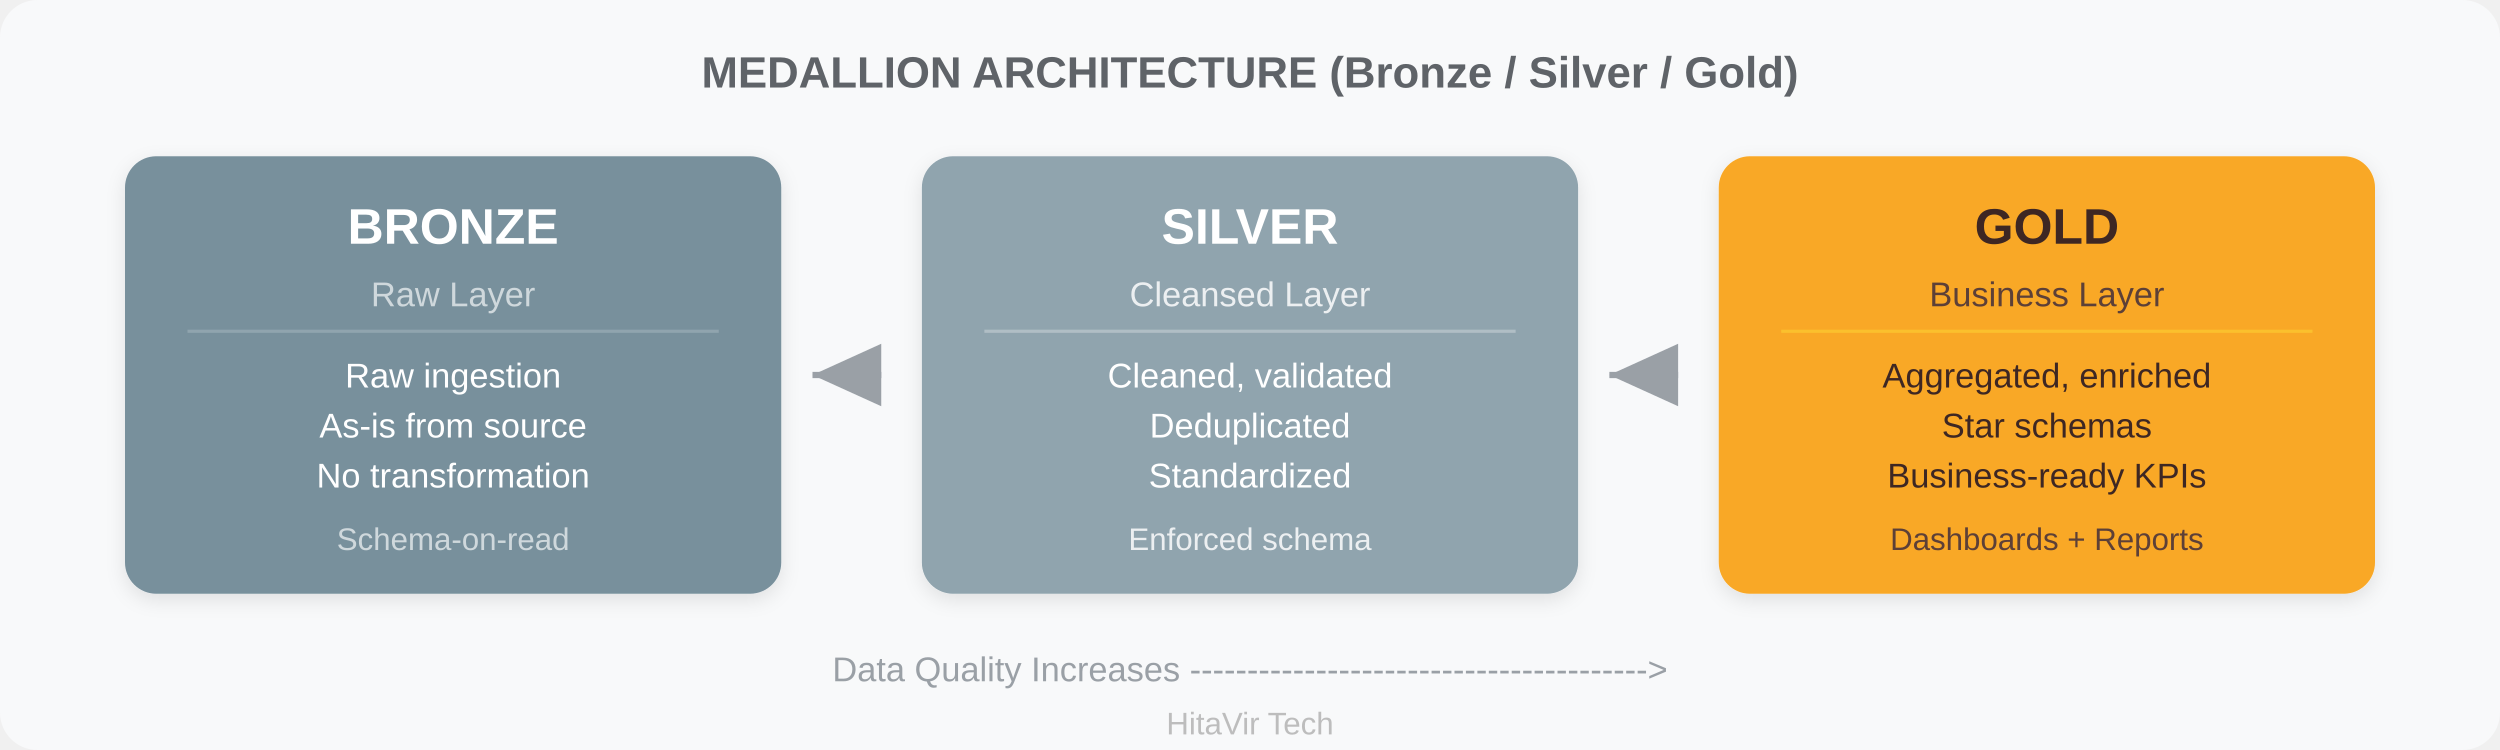
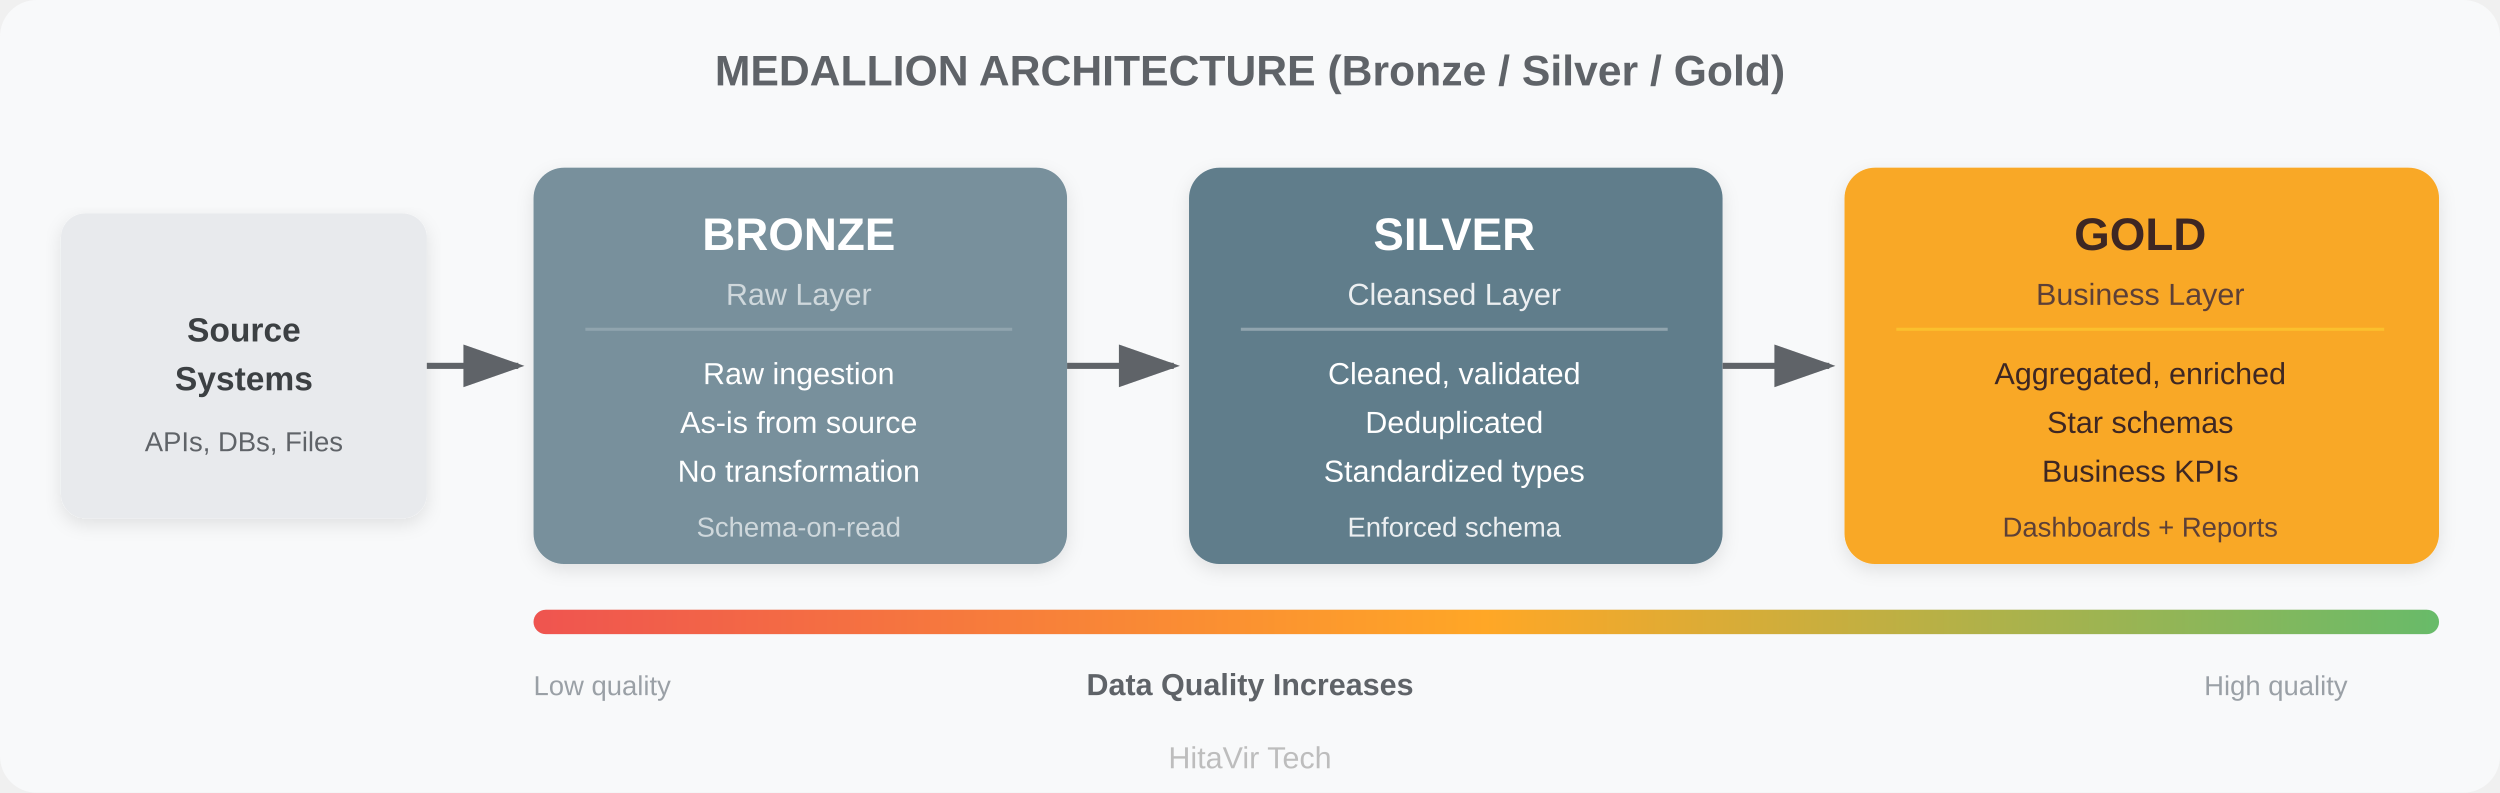
- <svg xmlns="http://www.w3.org/2000/svg" viewBox="0 0 800 240" font-family="Google Sans, Segoe UI, Arial, sans-serif">
+ <svg xmlns="http://www.w3.org/2000/svg" viewBox="0 0 820 260" font-family="Google Sans, Segoe UI, Arial, sans-serif">
  <defs>
    <filter id="s" x="-4%" y="-4%" width="108%" height="116%">
      <feDropShadow dx="0" dy="2" stdDeviation="3" flood-opacity="0.1" />
    </filter>
+     <marker id="arrowR" markerWidth="10" markerHeight="7" refX="9" refY="3.5" orient="auto">
+       <polygon points="0 0, 10 3.5, 0 7" fill="#5f6368" />
+     </marker>
  </defs>
-   <rect width="800" height="240" rx="12" fill="#f8f9fa" />
-   <text x="400" y="28" text-anchor="middle" font-size="14" font-weight="600" fill="#5f6368">MEDALLION ARCHITECTURE (Bronze / Silver / Gold)</text>
-   <rect x="40" y="50" width="210" height="140" rx="10" fill="#78909c" filter="url(#s)" />
-   <text x="145" y="78" text-anchor="middle" font-size="16" font-weight="700" fill="white">BRONZE</text>
-   <text x="145" y="98" text-anchor="middle" font-size="11" fill="#cfd8dc">Raw Layer</text>
-   <line x1="60" y1="106" x2="230" y2="106" stroke="#90a4ae" stroke-width="1" />
-   <text x="145" y="124" text-anchor="middle" font-size="11" fill="white">Raw ingestion</text>
-   <text x="145" y="140" text-anchor="middle" font-size="11" fill="white">As-is from source</text>
-   <text x="145" y="156" text-anchor="middle" font-size="11" fill="white">No transformation</text>
-   <text x="145" y="176" text-anchor="middle" font-size="10" fill="#cfd8dc">Schema-on-read</text>
-   <polygon points="260,120 282,110 282,130" fill="#9aa0a6" />
-   <line x1="260" y1="120" x2="282" y2="120" stroke="#9aa0a6" stroke-width="2" />
-   <rect x="295" y="50" width="210" height="140" rx="10" fill="#90a4ae" filter="url(#s)" />
-   <text x="400" y="78" text-anchor="middle" font-size="16" font-weight="700" fill="white">SILVER</text>
-   <text x="400" y="98" text-anchor="middle" font-size="11" fill="#eceff1">Cleansed Layer</text>
-   <line x1="315" y1="106" x2="485" y2="106" stroke="#b0bec5" stroke-width="1" />
-   <text x="400" y="124" text-anchor="middle" font-size="11" fill="white">Cleaned, validated</text>
-   <text x="400" y="140" text-anchor="middle" font-size="11" fill="white">Deduplicated</text>
-   <text x="400" y="156" text-anchor="middle" font-size="11" fill="white">Standardized</text>
-   <text x="400" y="176" text-anchor="middle" font-size="10" fill="#eceff1">Enforced schema</text>
-   <polygon points="515,120 537,110 537,130" fill="#9aa0a6" />
-   <line x1="515" y1="120" x2="537" y2="120" stroke="#9aa0a6" stroke-width="2" />
-   <rect x="550" y="50" width="210" height="140" rx="10" fill="#f9a825" filter="url(#s)" />
-   <text x="655" y="78" text-anchor="middle" font-size="16" font-weight="700" fill="#3e2723">GOLD</text>
-   <text x="655" y="98" text-anchor="middle" font-size="11" fill="#5d4037">Business Layer</text>
-   <line x1="570" y1="106" x2="740" y2="106" stroke="#fbc02d" stroke-width="1" />
-   <text x="655" y="124" text-anchor="middle" font-size="11" fill="#3e2723">Aggregated, enriched</text>
-   <text x="655" y="140" text-anchor="middle" font-size="11" fill="#3e2723">Star schemas</text>
-   <text x="655" y="156" text-anchor="middle" font-size="11" fill="#3e2723">Business-ready KPIs</text>
-   <text x="655" y="176" text-anchor="middle" font-size="10" fill="#5d4037">Dashboards + Reports</text>
-   <text x="400" y="218" text-anchor="middle" font-size="11" fill="#9aa0a6">Data Quality Increases  ----------------------------------------&gt;</text>
-   <text x="400" y="235" text-anchor="middle" font-size="10" fill="#bdbdbd">HitaVir Tech</text>
+   <rect width="820" height="260" rx="12" fill="#f8f9fa" />
+   <text x="410" y="28" text-anchor="middle" font-size="14" font-weight="600" fill="#5f6368">MEDALLION ARCHITECTURE (Bronze / Silver / Gold)</text>
+   <rect x="20" y="70" width="120" height="100" rx="8" fill="#e8eaed" filter="url(#s)" />
+   <text x="80" y="112" text-anchor="middle" font-size="11" font-weight="600" fill="#3c4043">Source</text>
+   <text x="80" y="128" text-anchor="middle" font-size="11" font-weight="600" fill="#3c4043">Systems</text>
+   <text x="80" y="148" text-anchor="middle" font-size="9" fill="#5f6368">APIs, DBs, Files</text>
+   <line x1="140" y1="120" x2="170" y2="120" stroke="#5f6368" stroke-width="2" marker-end="url(#arrowR)" />
+   <rect x="175" y="55" width="175" height="130" rx="10" fill="#78909c" filter="url(#s)" />
+   <text x="262" y="82" text-anchor="middle" font-size="15" font-weight="700" fill="white">BRONZE</text>
+   <text x="262" y="100" text-anchor="middle" font-size="10" fill="#cfd8dc">Raw Layer</text>
+   <line x1="192" y1="108" x2="332" y2="108" stroke="#90a4ae" stroke-width="1" />
+   <text x="262" y="126" text-anchor="middle" font-size="10" fill="white">Raw ingestion</text>
+   <text x="262" y="142" text-anchor="middle" font-size="10" fill="white">As-is from source</text>
+   <text x="262" y="158" text-anchor="middle" font-size="10" fill="white">No transformation</text>
+   <text x="262" y="176" text-anchor="middle" font-size="9" fill="#cfd8dc">Schema-on-read</text>
+   <line x1="350" y1="120" x2="385" y2="120" stroke="#5f6368" stroke-width="2" marker-end="url(#arrowR)" />
+   <rect x="390" y="55" width="175" height="130" rx="10" fill="#607d8b" filter="url(#s)" />
+   <text x="477" y="82" text-anchor="middle" font-size="15" font-weight="700" fill="white">SILVER</text>
+   <text x="477" y="100" text-anchor="middle" font-size="10" fill="#eceff1">Cleansed Layer</text>
+   <line x1="407" y1="108" x2="547" y2="108" stroke="#90a4ae" stroke-width="1" />
+   <text x="477" y="126" text-anchor="middle" font-size="10" fill="white">Cleaned, validated</text>
+   <text x="477" y="142" text-anchor="middle" font-size="10" fill="white">Deduplicated</text>
+   <text x="477" y="158" text-anchor="middle" font-size="10" fill="white">Standardized types</text>
+   <text x="477" y="176" text-anchor="middle" font-size="9" fill="#eceff1">Enforced schema</text>
+   <line x1="565" y1="120" x2="600" y2="120" stroke="#5f6368" stroke-width="2" marker-end="url(#arrowR)" />
+   <rect x="605" y="55" width="195" height="130" rx="10" fill="#f9a825" filter="url(#s)" />
+   <text x="702" y="82" text-anchor="middle" font-size="15" font-weight="700" fill="#3e2723">GOLD</text>
+   <text x="702" y="100" text-anchor="middle" font-size="10" fill="#5d4037">Business Layer</text>
+   <line x1="622" y1="108" x2="782" y2="108" stroke="#fbc02d" stroke-width="1" />
+   <text x="702" y="126" text-anchor="middle" font-size="10" fill="#3e2723">Aggregated, enriched</text>
+   <text x="702" y="142" text-anchor="middle" font-size="10" fill="#3e2723">Star schemas</text>
+   <text x="702" y="158" text-anchor="middle" font-size="10" fill="#3e2723">Business KPIs</text>
+   <text x="702" y="176" text-anchor="middle" font-size="9" fill="#5d4037">Dashboards + Reports</text>
+   <rect x="175" y="200" width="625" height="8" rx="4" fill="#e8eaed" />
+   <rect x="175" y="200" width="625" height="8" rx="4" fill="url(#qg)" />
+   <defs>
+     <linearGradient id="qg" x1="0%" y1="0%" x2="100%" y2="0%">
+       <stop offset="0%" style="stop-color:#ef5350" />
+       <stop offset="50%" style="stop-color:#ffa726" />
+       <stop offset="100%" style="stop-color:#66bb6a" />
+     </linearGradient>
+   </defs>
+   <text x="175" y="228" font-size="9" fill="#9aa0a6">Low quality</text>
+   <text x="410" y="228" text-anchor="middle" font-size="10" font-weight="600" fill="#5f6368">Data Quality Increases</text>
+   <text x="770" y="228" font-size="9" fill="#9aa0a6" text-anchor="end">High quality</text>
+   <text x="410" y="252" text-anchor="middle" font-size="10" fill="#bdbdbd">HitaVir Tech</text>
</svg>
